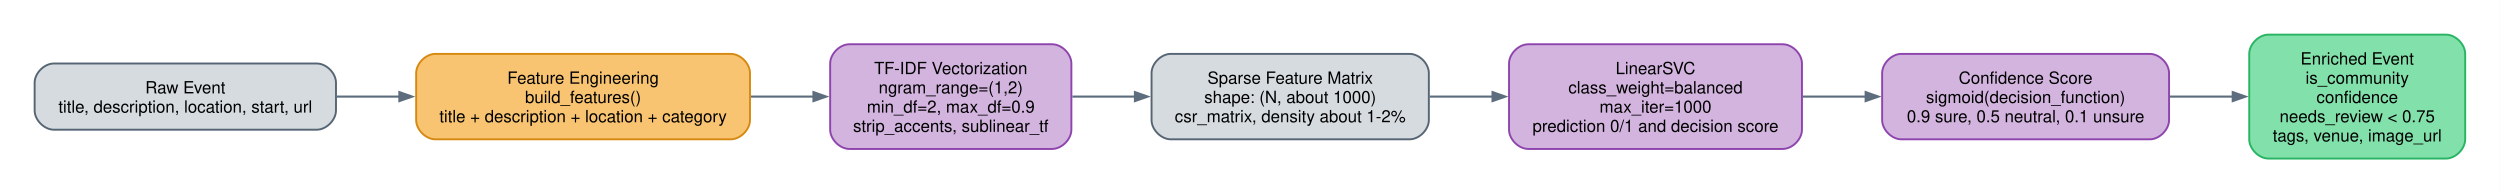
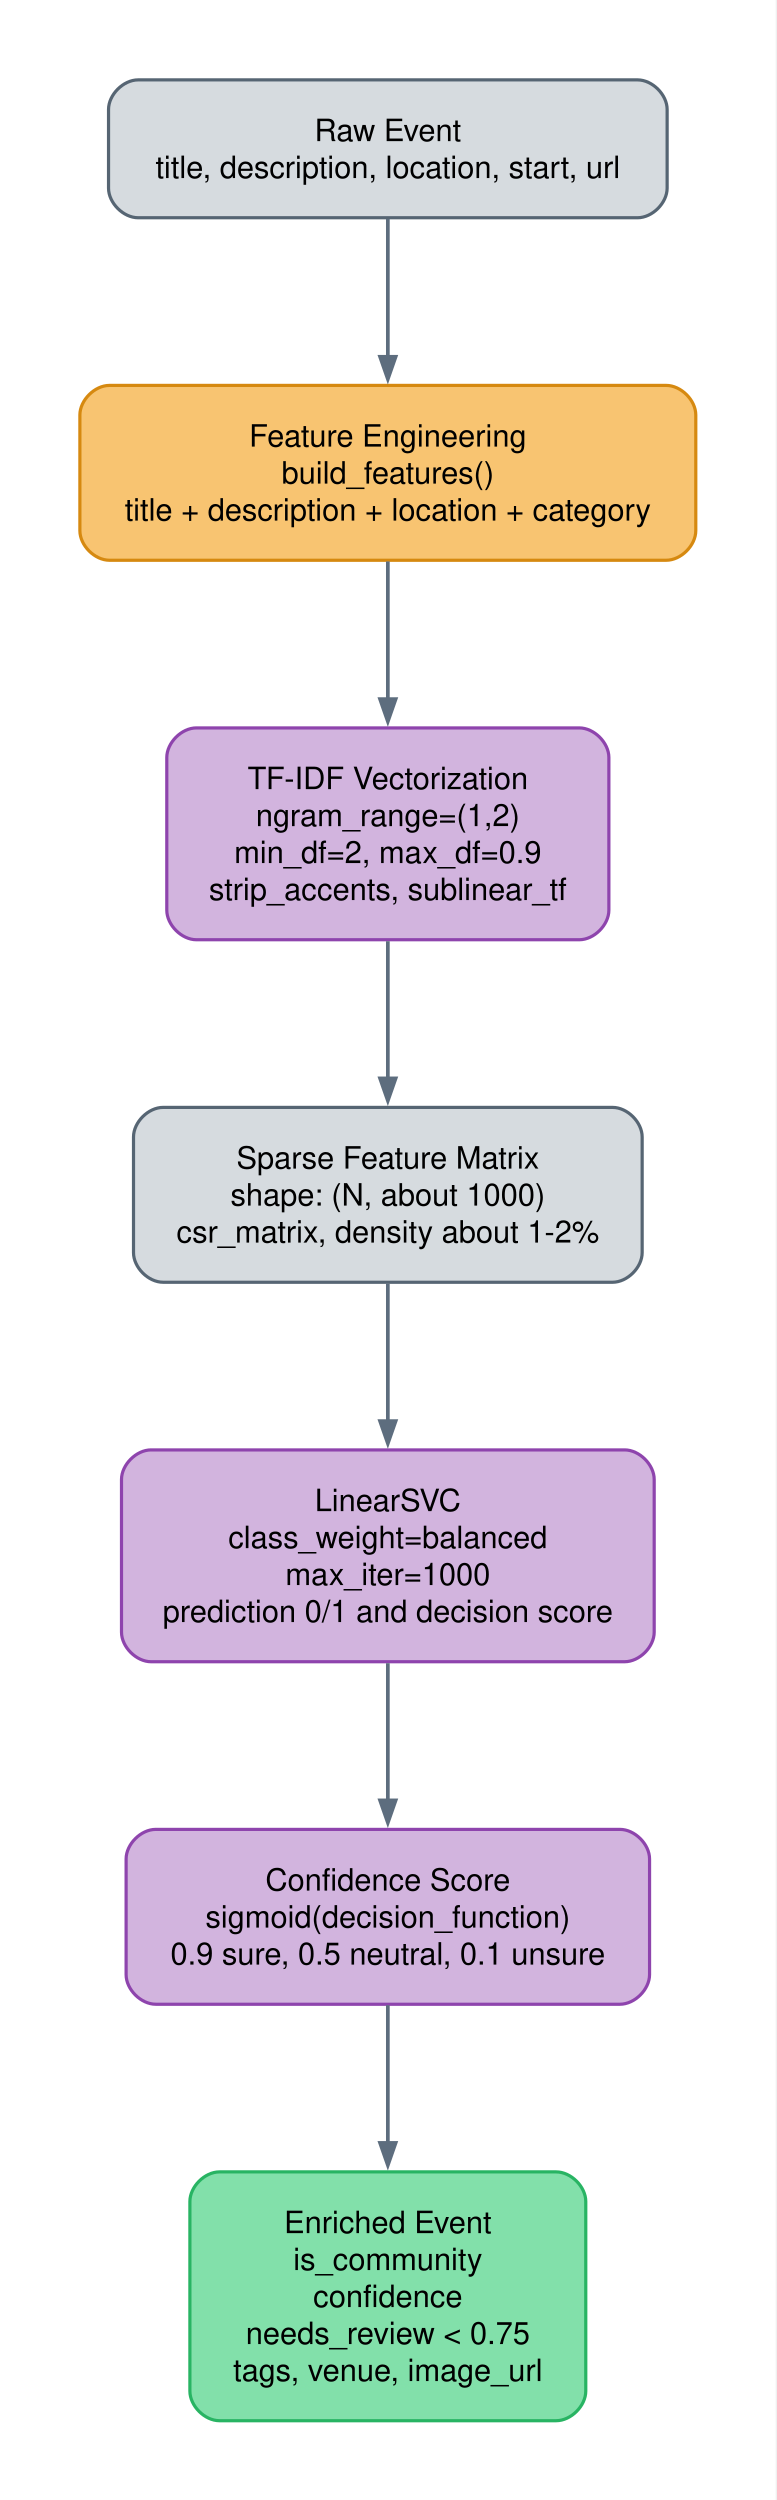
- <svg xmlns="http://www.w3.org/2000/svg" width="1559pt" height="120pt" viewBox="0.00 0.00 1559.00 120.00">
-   <g id="graph0" class="graph" transform="scale(1 1) rotate(0) translate(21.6 98.88)">
-     <polygon fill="white" stroke="none" points="-21.6,21.6 -21.6,-98.88 1537.29,-98.88 1537.29,21.6 -21.6,21.6" />
+ <svg xmlns="http://www.w3.org/2000/svg" width="315pt" height="1014pt" viewBox="0.00 0.00 315.00 1014.00">
+   <g id="graph0" class="graph" transform="scale(1 1) rotate(0) translate(32.4 981.84)">
+     <polygon fill="white" stroke="none" points="-32.4,32.4 -32.4,-981.84 282.21,-981.84 282.21,32.4 -32.4,32.4" />
    <g id="node1" class="node">
-       <path fill="#d6dbdf" stroke="#566573" stroke-width="1.2" d="M175.92,-59.28C175.92,-59.28 12,-59.28 12,-59.28 6,-59.28 0,-53.28 0,-47.28 0,-47.28 0,-30 0,-30 0,-24 6,-18 12,-18 12,-18 175.92,-18 175.92,-18 181.92,-18 187.92,-24 187.92,-30 187.92,-30 187.92,-47.28 187.92,-47.28 187.92,-53.28 181.92,-59.28 175.92,-59.28" />
-       <text xml:space="preserve" text-anchor="middle" x="93.96" y="-40.66" font-family="Helvetica,sans-Serif" font-size="10.50">Raw Event</text>
-       <text xml:space="preserve" text-anchor="middle" x="93.96" y="-28.66" font-family="Helvetica,sans-Serif" font-size="10.50">title, description, location, start, url</text>
+       <path fill="#d6dbdf" stroke="#566573" stroke-width="1.3" d="M226.19,-949.44C226.19,-949.44 23.62,-949.44 23.62,-949.44 17.62,-949.44 11.62,-943.44 11.62,-937.44 11.62,-937.44 11.62,-905.52 11.62,-905.52 11.62,-899.52 17.62,-893.52 23.62,-893.52 23.62,-893.52 226.19,-893.52 226.19,-893.52 232.19,-893.52 238.19,-899.52 238.19,-905.52 238.19,-905.52 238.19,-937.44 238.19,-937.44 238.19,-943.44 232.19,-949.44 226.19,-949.44" />
+       <text xml:space="preserve" text-anchor="middle" x="124.91" y="-924.61" font-family="Helvetica,sans-Serif" font-size="12.50">Raw Event</text>
+       <text xml:space="preserve" text-anchor="middle" x="124.91" y="-909.61" font-family="Helvetica,sans-Serif" font-size="12.50">title, description, location, start, url</text>
    </g>
    <g id="node2" class="node">
-       <path fill="#f8c471" stroke="#d68910" stroke-width="1.2" d="M434.09,-65.28C434.09,-65.28 249.92,-65.28 249.92,-65.28 243.92,-65.28 237.92,-59.28 237.92,-53.28 237.92,-53.28 237.92,-24 237.92,-24 237.92,-18 243.92,-12 249.92,-12 249.92,-12 434.09,-12 434.09,-12 440.09,-12 446.09,-18 446.09,-24 446.09,-24 446.09,-53.28 446.09,-53.28 446.09,-59.28 440.09,-65.28 434.09,-65.28" />
-       <text xml:space="preserve" text-anchor="middle" x="342.01" y="-46.66" font-family="Helvetica,sans-Serif" font-size="10.50">Feature Engineering</text>
-       <text xml:space="preserve" text-anchor="middle" x="342.01" y="-34.66" font-family="Helvetica,sans-Serif" font-size="10.50">build_features()</text>
-       <text xml:space="preserve" text-anchor="middle" x="342.01" y="-22.66" font-family="Helvetica,sans-Serif" font-size="10.50">title + description + location + category</text>
+       <path fill="#f8c471" stroke="#d68910" stroke-width="1.3" d="M237.81,-825.52C237.81,-825.52 12,-825.52 12,-825.52 6,-825.52 0,-819.52 0,-813.52 0,-813.52 0,-766.6 0,-766.6 0,-760.6 6,-754.6 12,-754.6 12,-754.6 237.81,-754.6 237.81,-754.6 243.81,-754.6 249.81,-760.6 249.81,-766.6 249.81,-766.6 249.81,-813.52 249.81,-813.52 249.81,-819.52 243.81,-825.52 237.81,-825.52" />
+       <text xml:space="preserve" text-anchor="middle" x="124.91" y="-800.69" font-family="Helvetica,sans-Serif" font-size="12.50">Feature Engineering</text>
+       <text xml:space="preserve" text-anchor="middle" x="124.91" y="-785.69" font-family="Helvetica,sans-Serif" font-size="12.50">build_features()</text>
+       <text xml:space="preserve" text-anchor="middle" x="124.91" y="-770.69" font-family="Helvetica,sans-Serif" font-size="12.50">title + description + location + category</text>
    </g>
    <g id="edge1" class="edge">
-       <path fill="none" stroke="#5d6d7e" stroke-width="1.3" d="M188.33,-38.64C201.24,-38.64 214.61,-38.64 227.83,-38.64" />
-       <polygon fill="#5d6d7e" stroke="#5d6d7e" stroke-width="1.3" points="227.45,-41.44 235.45,-38.64 227.45,-35.84 227.45,-41.44" />
+       <path fill="none" stroke="#5d6d7e" stroke-width="1.5" d="M124.91,-893.03C124.91,-876.73 124.91,-855.65 124.91,-836.89" />
+       <polygon fill="#5d6d7e" stroke="#5d6d7e" stroke-width="1.5" points="128.06,-837.14 124.91,-828.14 121.76,-837.14 128.06,-837.14" />
    </g>
    <g id="node3" class="node">
-       <path fill="#d2b4de" stroke="#8e44ad" stroke-width="1.2" d="M634.51,-71.28C634.51,-71.28 508.09,-71.28 508.09,-71.28 502.09,-71.28 496.09,-65.28 496.09,-59.28 496.09,-59.28 496.09,-18 496.09,-18 496.09,-12 502.09,-6 508.09,-6 508.09,-6 634.51,-6 634.51,-6 640.51,-6 646.51,-12 646.51,-18 646.51,-18 646.51,-59.28 646.51,-59.28 646.51,-65.28 640.51,-71.28 634.51,-71.28" />
-       <text xml:space="preserve" text-anchor="middle" x="571.3" y="-52.66" font-family="Helvetica,sans-Serif" font-size="10.50">TF-IDF Vectorization</text>
-       <text xml:space="preserve" text-anchor="middle" x="571.3" y="-40.66" font-family="Helvetica,sans-Serif" font-size="10.50">ngram_range=(1,2)</text>
-       <text xml:space="preserve" text-anchor="middle" x="571.3" y="-28.66" font-family="Helvetica,sans-Serif" font-size="10.50">min_df=2, max_df=0.9</text>
-       <text xml:space="preserve" text-anchor="middle" x="571.3" y="-16.66" font-family="Helvetica,sans-Serif" font-size="10.50">strip_accents, sublinear_tf</text>
+       <path fill="#d2b4de" stroke="#8e44ad" stroke-width="1.3" d="M202.56,-686.6C202.56,-686.6 47.25,-686.6 47.25,-686.6 41.25,-686.6 35.25,-680.6 35.25,-674.6 35.25,-674.6 35.25,-612.68 35.25,-612.68 35.25,-606.68 41.25,-600.68 47.25,-600.68 47.25,-600.68 202.56,-600.68 202.56,-600.68 208.56,-600.68 214.56,-606.68 214.56,-612.68 214.56,-612.68 214.56,-674.6 214.56,-674.6 214.56,-680.6 208.56,-686.6 202.56,-686.6" />
+       <text xml:space="preserve" text-anchor="middle" x="124.91" y="-661.77" font-family="Helvetica,sans-Serif" font-size="12.50">TF-IDF Vectorization</text>
+       <text xml:space="preserve" text-anchor="middle" x="124.91" y="-646.77" font-family="Helvetica,sans-Serif" font-size="12.50">ngram_range=(1,2)</text>
+       <text xml:space="preserve" text-anchor="middle" x="124.91" y="-631.77" font-family="Helvetica,sans-Serif" font-size="12.50">min_df=2, max_df=0.9</text>
+       <text xml:space="preserve" text-anchor="middle" x="124.91" y="-616.77" font-family="Helvetica,sans-Serif" font-size="12.50">strip_accents, sublinear_tf</text>
    </g>
    <g id="edge2" class="edge">
-       <path fill="none" stroke="#5d6d7e" stroke-width="1.3" d="M446.68,-38.64C459.83,-38.64 473.17,-38.64 485.97,-38.64" />
-       <polygon fill="#5d6d7e" stroke="#5d6d7e" stroke-width="1.3" points="485.68,-41.44 493.68,-38.64 485.68,-35.84 485.68,-41.44" />
+       <path fill="none" stroke="#5d6d7e" stroke-width="1.5" d="M124.91,-754.1C124.91,-737.29 124.91,-716.77 124.91,-698.07" />
+       <polygon fill="#5d6d7e" stroke="#5d6d7e" stroke-width="1.5" points="128.06,-698.27 124.91,-689.27 121.76,-698.27 128.06,-698.27" />
    </g>
    <g id="node4" class="node">
-       <path fill="#d6dbdf" stroke="#566573" stroke-width="1.2" d="M857.43,-65.28C857.43,-65.28 708.51,-65.28 708.51,-65.28 702.51,-65.28 696.51,-59.28 696.51,-53.28 696.51,-53.28 696.51,-24 696.51,-24 696.51,-18 702.51,-12 708.51,-12 708.51,-12 857.43,-12 857.43,-12 863.43,-12 869.43,-18 869.43,-24 869.43,-24 869.43,-53.28 869.43,-53.28 869.43,-59.28 863.43,-65.28 857.43,-65.28" />
-       <text xml:space="preserve" text-anchor="middle" x="782.97" y="-46.66" font-family="Helvetica,sans-Serif" font-size="10.50">Sparse Feature Matrix</text>
-       <text xml:space="preserve" text-anchor="middle" x="782.97" y="-34.66" font-family="Helvetica,sans-Serif" font-size="10.50">shape: (N, about 1000)</text>
-       <text xml:space="preserve" text-anchor="middle" x="782.97" y="-22.66" font-family="Helvetica,sans-Serif" font-size="10.50">csr_matrix, density about 1-2%</text>
+       <path fill="#d6dbdf" stroke="#566573" stroke-width="1.3" d="M216.06,-532.68C216.06,-532.68 33.75,-532.68 33.75,-532.68 27.75,-532.68 21.75,-526.68 21.75,-520.68 21.75,-520.68 21.75,-473.76 21.75,-473.76 21.75,-467.76 27.75,-461.76 33.75,-461.76 33.75,-461.76 216.06,-461.76 216.06,-461.76 222.06,-461.76 228.06,-467.76 228.06,-473.76 228.06,-473.76 228.06,-520.68 228.06,-520.68 228.06,-526.68 222.06,-532.68 216.06,-532.68" />
+       <text xml:space="preserve" text-anchor="middle" x="124.91" y="-507.85" font-family="Helvetica,sans-Serif" font-size="12.50">Sparse Feature Matrix</text>
+       <text xml:space="preserve" text-anchor="middle" x="124.91" y="-492.85" font-family="Helvetica,sans-Serif" font-size="12.50">shape: (N, about 1000)</text>
+       <text xml:space="preserve" text-anchor="middle" x="124.91" y="-477.85" font-family="Helvetica,sans-Serif" font-size="12.50">csr_matrix, density about 1-2%</text>
    </g>
    <g id="edge3" class="edge">
-       <path fill="none" stroke="#5d6d7e" stroke-width="1.3" d="M647.11,-38.64C659.76,-38.64 673.05,-38.64 686.15,-38.64" />
-       <polygon fill="#5d6d7e" stroke="#5d6d7e" stroke-width="1.3" points="686.15,-41.44 694.15,-38.64 686.15,-35.84 686.15,-41.44" />
+       <path fill="none" stroke="#5d6d7e" stroke-width="1.5" d="M124.91,-600.09C124.91,-582.53 124.91,-562.15 124.91,-544.24" />
+       <polygon fill="#5d6d7e" stroke="#5d6d7e" stroke-width="1.5" points="128.06,-544.45 124.91,-535.45 121.76,-544.45 128.06,-544.45" />
    </g>
    <g id="node5" class="node">
-       <path fill="#d2b4de" stroke="#8e44ad" stroke-width="1.2" d="M1090.1,-71.28C1090.1,-71.28 931.43,-71.28 931.43,-71.28 925.43,-71.28 919.43,-65.28 919.43,-59.28 919.43,-59.28 919.43,-18 919.43,-18 919.43,-12 925.43,-6 931.43,-6 931.43,-6 1090.1,-6 1090.1,-6 1096.1,-6 1102.1,-12 1102.1,-18 1102.1,-18 1102.1,-59.28 1102.1,-59.28 1102.1,-65.28 1096.1,-71.28 1090.1,-71.28" />
-       <text xml:space="preserve" text-anchor="middle" x="1010.77" y="-52.66" font-family="Helvetica,sans-Serif" font-size="10.50">LinearSVC</text>
-       <text xml:space="preserve" text-anchor="middle" x="1010.77" y="-40.66" font-family="Helvetica,sans-Serif" font-size="10.50">class_weight=balanced</text>
-       <text xml:space="preserve" text-anchor="middle" x="1010.77" y="-28.66" font-family="Helvetica,sans-Serif" font-size="10.50">max_iter=1000</text>
-       <text xml:space="preserve" text-anchor="middle" x="1010.77" y="-16.66" font-family="Helvetica,sans-Serif" font-size="10.50">prediction 0/1 and decision score</text>
+       <path fill="#d2b4de" stroke="#8e44ad" stroke-width="1.3" d="M220.94,-393.76C220.94,-393.76 28.88,-393.76 28.88,-393.76 22.88,-393.76 16.88,-387.76 16.88,-381.76 16.88,-381.76 16.88,-319.84 16.88,-319.84 16.88,-313.84 22.88,-307.84 28.88,-307.84 28.88,-307.84 220.94,-307.84 220.94,-307.84 226.94,-307.84 232.94,-313.84 232.94,-319.84 232.94,-319.84 232.94,-381.76 232.94,-381.76 232.94,-387.76 226.94,-393.76 220.94,-393.76" />
+       <text xml:space="preserve" text-anchor="middle" x="124.91" y="-368.93" font-family="Helvetica,sans-Serif" font-size="12.50">LinearSVC</text>
+       <text xml:space="preserve" text-anchor="middle" x="124.91" y="-353.93" font-family="Helvetica,sans-Serif" font-size="12.50">class_weight=balanced</text>
+       <text xml:space="preserve" text-anchor="middle" x="124.91" y="-338.93" font-family="Helvetica,sans-Serif" font-size="12.50">max_iter=1000</text>
+       <text xml:space="preserve" text-anchor="middle" x="124.91" y="-323.93" font-family="Helvetica,sans-Serif" font-size="12.50">prediction 0/1 and decision score</text>
    </g>
    <g id="edge4" class="edge">
-       <path fill="none" stroke="#5d6d7e" stroke-width="1.3" d="M869.98,-38.64C882.79,-38.64 896.09,-38.64 909.17,-38.64" />
-       <polygon fill="#5d6d7e" stroke="#5d6d7e" stroke-width="1.3" points="909.15,-41.44 917.15,-38.64 909.15,-35.84 909.15,-41.44" />
+       <path fill="none" stroke="#5d6d7e" stroke-width="1.5" d="M124.91,-461.26C124.91,-444.45 124.91,-423.93 124.91,-405.23" />
+       <polygon fill="#5d6d7e" stroke="#5d6d7e" stroke-width="1.5" points="128.06,-405.43 124.91,-396.43 121.76,-405.43 128.06,-405.43" />
    </g>
    <g id="node6" class="node">
-       <path fill="#d2b4de" stroke="#8e44ad" stroke-width="1.2" d="M1319.02,-65.28C1319.02,-65.28 1164.1,-65.28 1164.1,-65.28 1158.1,-65.28 1152.1,-59.28 1152.1,-53.28 1152.1,-53.28 1152.1,-24 1152.1,-24 1152.1,-18 1158.1,-12 1164.1,-12 1164.1,-12 1319.02,-12 1319.02,-12 1325.02,-12 1331.02,-18 1331.02,-24 1331.02,-24 1331.02,-53.28 1331.02,-53.28 1331.02,-59.28 1325.02,-65.28 1319.02,-65.28" />
-       <text xml:space="preserve" text-anchor="middle" x="1241.56" y="-46.66" font-family="Helvetica,sans-Serif" font-size="10.50">Confidence Score</text>
-       <text xml:space="preserve" text-anchor="middle" x="1241.56" y="-34.66" font-family="Helvetica,sans-Serif" font-size="10.50">sigmoid(decision_function)</text>
-       <text xml:space="preserve" text-anchor="middle" x="1241.56" y="-22.66" font-family="Helvetica,sans-Serif" font-size="10.50">0.9 sure, 0.5 neutral, 0.1 unsure</text>
+       <path fill="#d2b4de" stroke="#8e44ad" stroke-width="1.3" d="M219.06,-239.84C219.06,-239.84 30.75,-239.84 30.75,-239.84 24.75,-239.84 18.75,-233.84 18.75,-227.84 18.75,-227.84 18.75,-180.92 18.75,-180.92 18.75,-174.92 24.75,-168.92 30.75,-168.92 30.75,-168.92 219.06,-168.92 219.06,-168.92 225.06,-168.92 231.06,-174.92 231.06,-180.92 231.06,-180.92 231.06,-227.84 231.06,-227.84 231.06,-233.84 225.06,-239.84 219.06,-239.84" />
+       <text xml:space="preserve" text-anchor="middle" x="124.91" y="-215.01" font-family="Helvetica,sans-Serif" font-size="12.50">Confidence Score</text>
+       <text xml:space="preserve" text-anchor="middle" x="124.91" y="-200.01" font-family="Helvetica,sans-Serif" font-size="12.50">sigmoid(decision_function)</text>
+       <text xml:space="preserve" text-anchor="middle" x="124.91" y="-185.01" font-family="Helvetica,sans-Serif" font-size="12.50">0.9 sure, 0.5 neutral, 0.1 unsure</text>
    </g>
    <g id="edge5" class="edge">
-       <path fill="none" stroke="#5d6d7e" stroke-width="1.3" d="M1102.52,-38.64C1115.44,-38.64 1128.79,-38.64 1141.86,-38.64" />
-       <polygon fill="#5d6d7e" stroke="#5d6d7e" stroke-width="1.3" points="1141.82,-41.44 1149.82,-38.64 1141.82,-35.84 1141.82,-41.44" />
+       <path fill="none" stroke="#5d6d7e" stroke-width="1.5" d="M124.91,-307.25C124.91,-289.69 124.91,-269.31 124.91,-251.4" />
+       <polygon fill="#5d6d7e" stroke="#5d6d7e" stroke-width="1.5" points="128.06,-251.61 124.91,-242.61 121.76,-251.61 128.06,-251.61" />
    </g>
    <g id="node7" class="node">
-       <path fill="#82e0aa" stroke="#28b463" stroke-width="1.2" d="M1503.69,-77.28C1503.69,-77.28 1393.02,-77.28 1393.02,-77.28 1387.02,-77.28 1381.02,-71.28 1381.02,-65.28 1381.02,-65.28 1381.02,-12 1381.02,-12 1381.02,-6 1387.02,0 1393.02,0 1393.02,0 1503.69,0 1503.69,0 1509.69,0 1515.69,-6 1515.69,-12 1515.69,-12 1515.69,-65.28 1515.69,-65.28 1515.69,-71.28 1509.69,-77.28 1503.69,-77.28" />
-       <text xml:space="preserve" text-anchor="middle" x="1448.36" y="-58.66" font-family="Helvetica,sans-Serif" font-size="10.50">Enriched Event</text>
-       <text xml:space="preserve" text-anchor="middle" x="1448.36" y="-46.66" font-family="Helvetica,sans-Serif" font-size="10.50">is_community</text>
-       <text xml:space="preserve" text-anchor="middle" x="1448.36" y="-34.66" font-family="Helvetica,sans-Serif" font-size="10.50">confidence</text>
-       <text xml:space="preserve" text-anchor="middle" x="1448.36" y="-22.66" font-family="Helvetica,sans-Serif" font-size="10.50">needs_review &lt; 0.75</text>
-       <text xml:space="preserve" text-anchor="middle" x="1448.36" y="-10.67" font-family="Helvetica,sans-Serif" font-size="10.50">tags, venue, image_url</text>
+       <path fill="#82e0aa" stroke="#28b463" stroke-width="1.3" d="M193.19,-100.92C193.19,-100.92 56.62,-100.92 56.62,-100.92 50.62,-100.92 44.62,-94.92 44.62,-88.92 44.62,-88.92 44.62,-12 44.62,-12 44.62,-6 50.62,0 56.62,0 56.62,0 193.19,0 193.19,0 199.19,0 205.19,-6 205.19,-12 205.19,-12 205.19,-88.92 205.19,-88.92 205.19,-94.92 199.19,-100.92 193.19,-100.92" />
+       <text xml:space="preserve" text-anchor="middle" x="124.91" y="-76.09" font-family="Helvetica,sans-Serif" font-size="12.50">Enriched Event</text>
+       <text xml:space="preserve" text-anchor="middle" x="124.91" y="-61.09" font-family="Helvetica,sans-Serif" font-size="12.50">is_community</text>
+       <text xml:space="preserve" text-anchor="middle" x="124.91" y="-46.09" font-family="Helvetica,sans-Serif" font-size="12.50">confidence</text>
+       <text xml:space="preserve" text-anchor="middle" x="124.91" y="-31.09" font-family="Helvetica,sans-Serif" font-size="12.50">needs_review &lt; 0.75</text>
+       <text xml:space="preserve" text-anchor="middle" x="124.91" y="-16.09" font-family="Helvetica,sans-Serif" font-size="12.50">tags, venue, image_url</text>
    </g>
    <g id="edge6" class="edge">
-       <path fill="none" stroke="#5d6d7e" stroke-width="1.3" d="M1331.49,-38.64C1344.65,-38.64 1358.12,-38.64 1370.99,-38.64" />
-       <polygon fill="#5d6d7e" stroke="#5d6d7e" stroke-width="1.3" points="1370.74,-41.44 1378.74,-38.64 1370.74,-35.84 1370.74,-41.44" />
+       <path fill="none" stroke="#5d6d7e" stroke-width="1.5" d="M124.91,-168.53C124.91,-151.9 124.91,-131.52 124.91,-112.45" />
+       <polygon fill="#5d6d7e" stroke="#5d6d7e" stroke-width="1.5" points="128.06,-112.68 124.91,-103.68 121.76,-112.68 128.06,-112.68" />
    </g>
  </g>
</svg>
